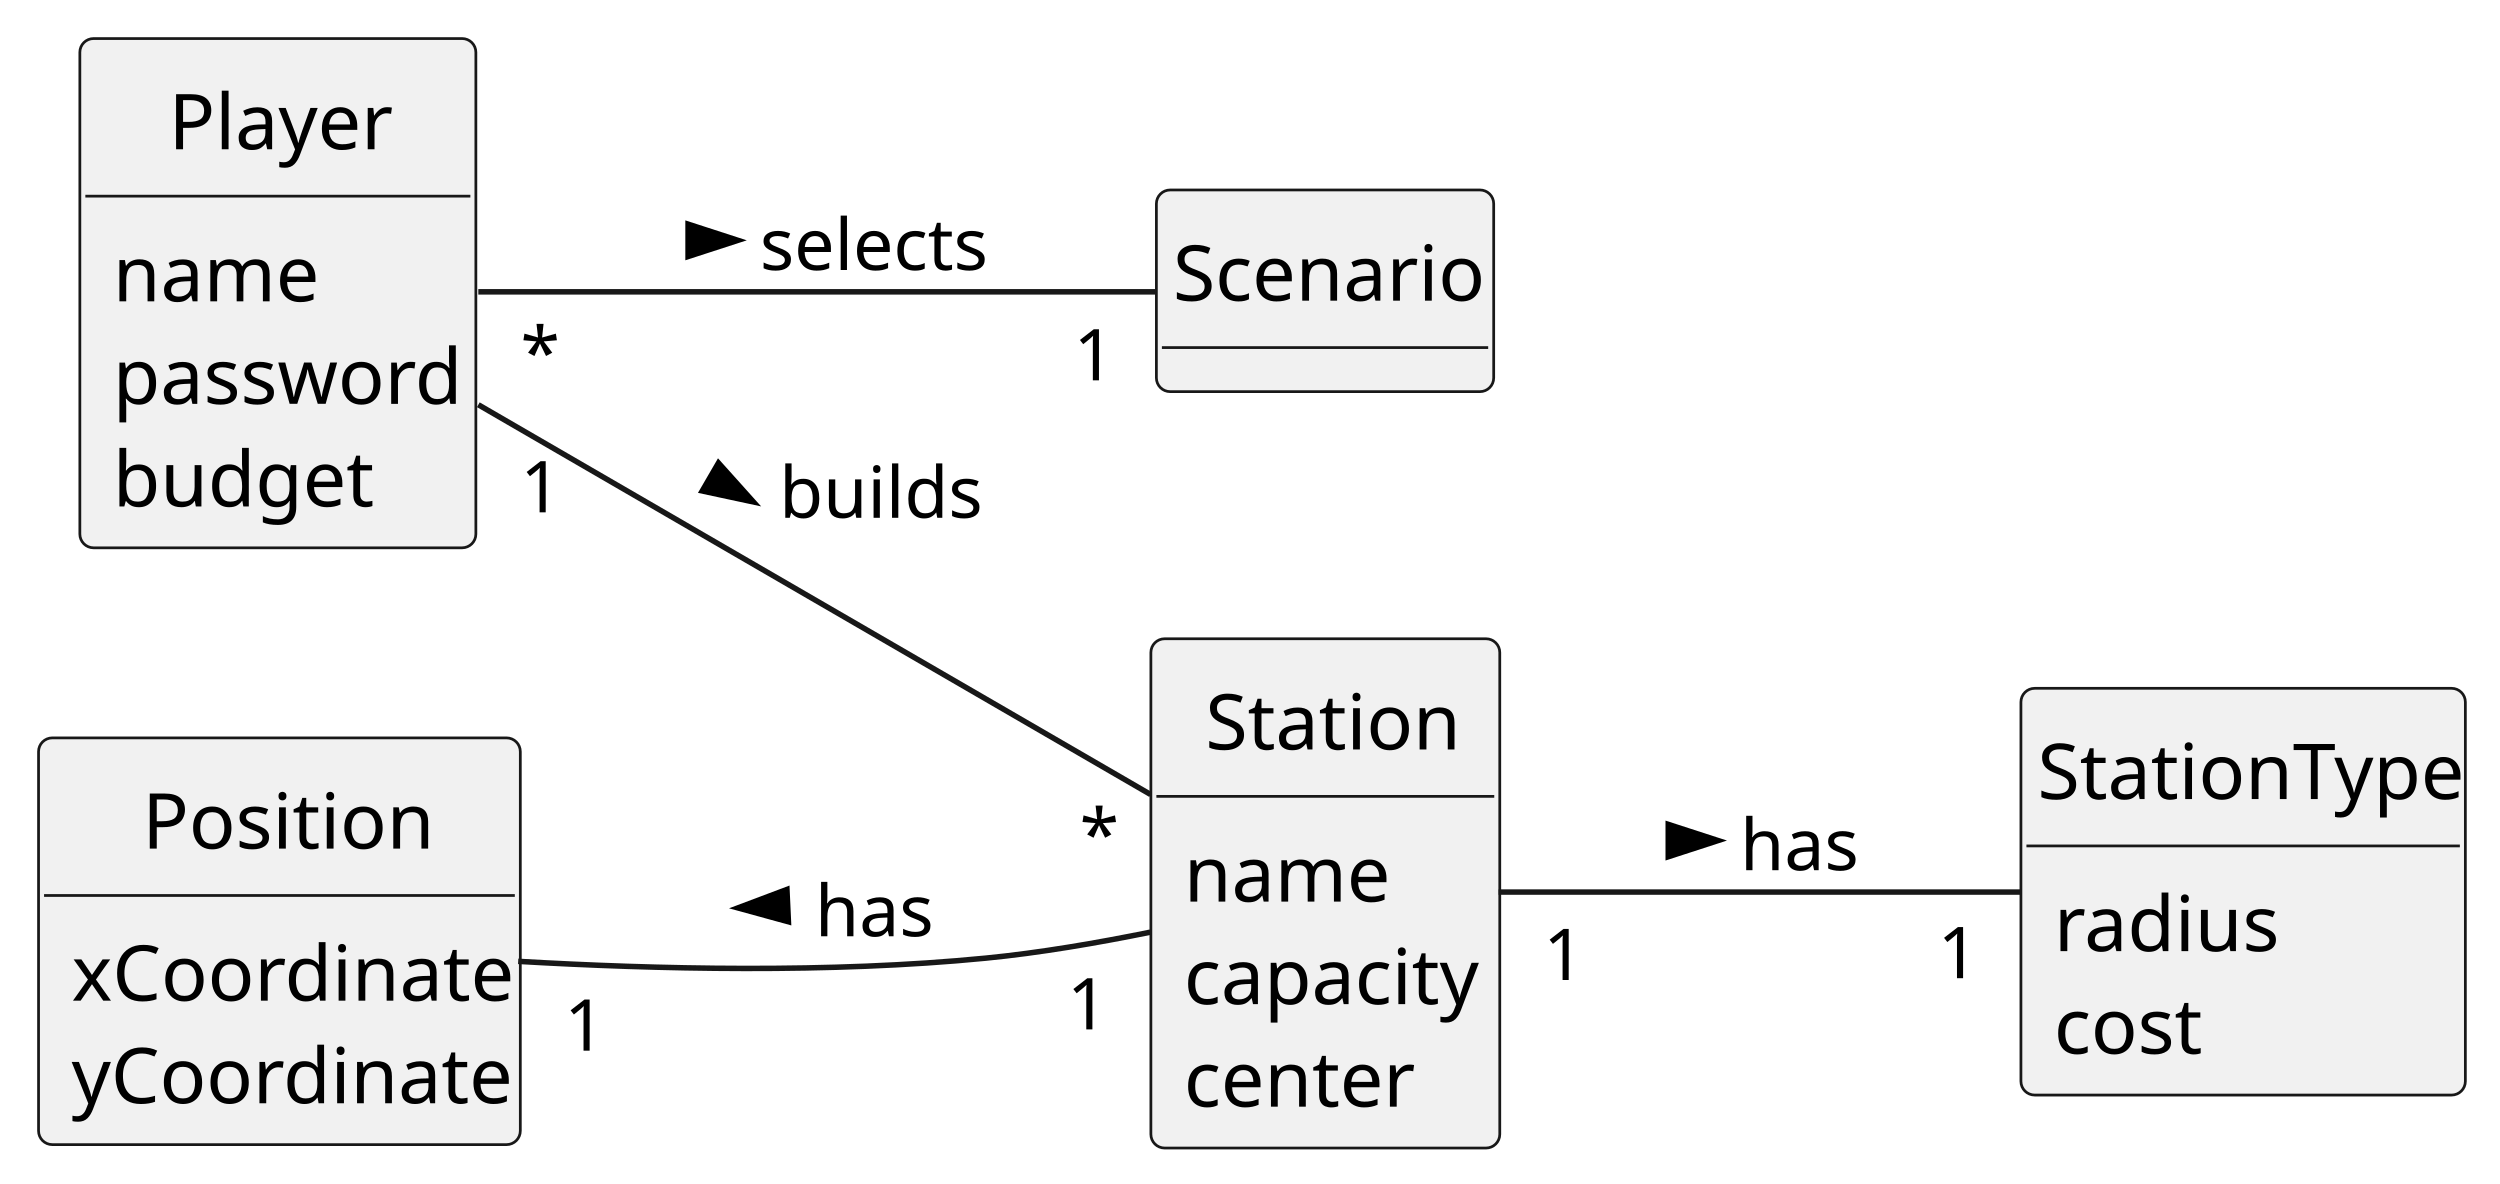
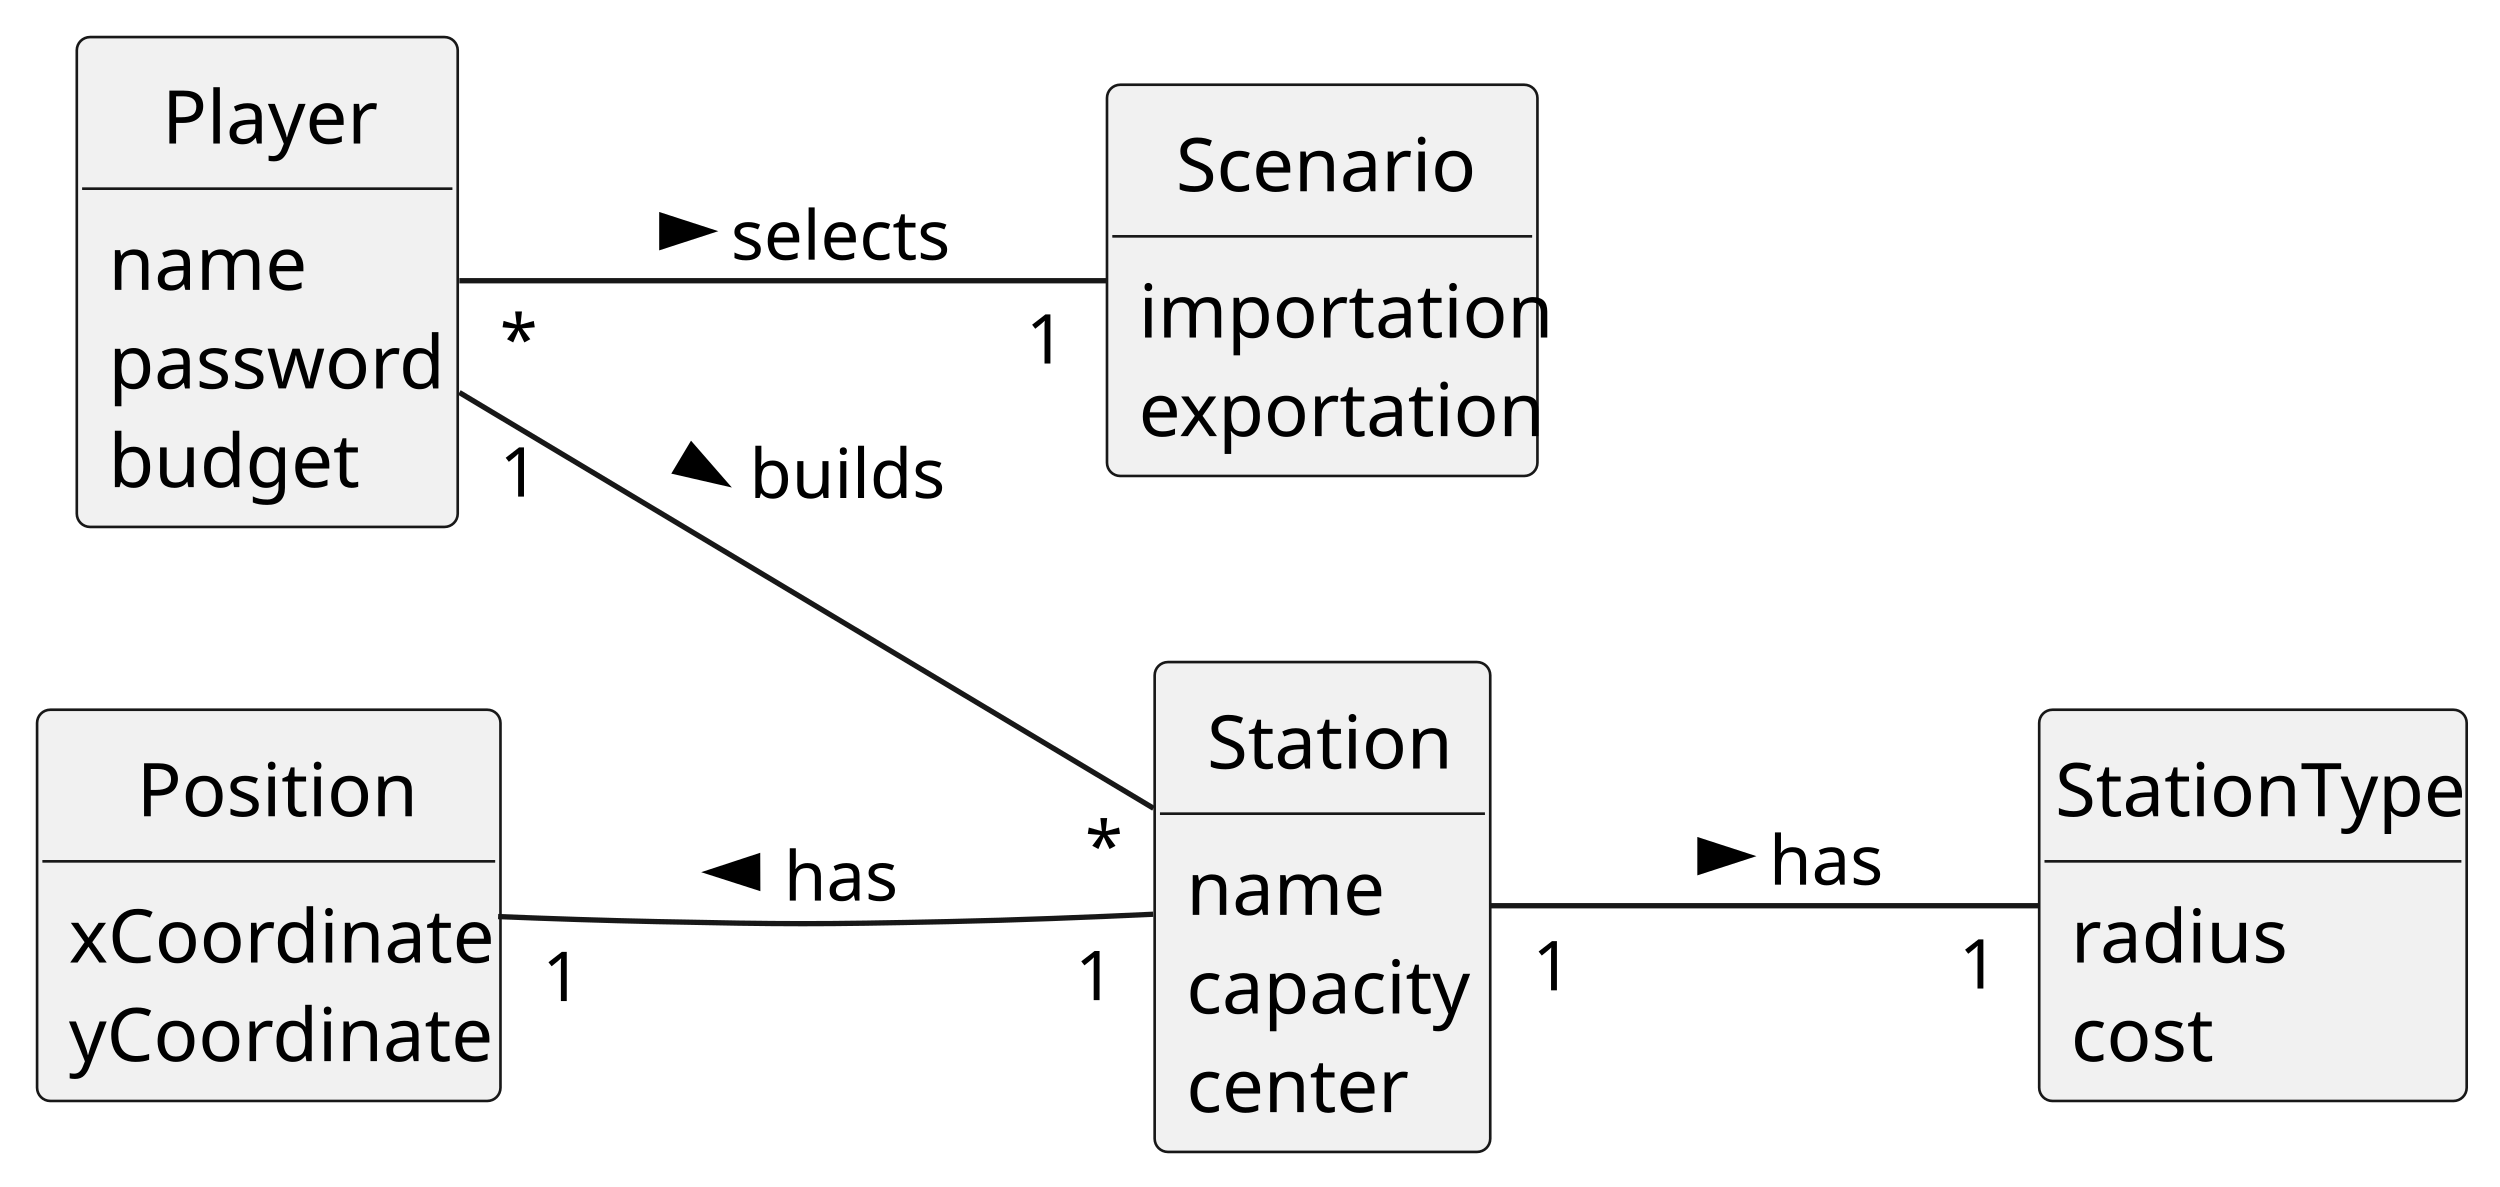
- <svg xmlns="http://www.w3.org/2000/svg" contentStyleType="text/css" height="215px" preserveAspectRatio="none" style="width:454px;height:215px;background:#FFFFFF;" version="1.1" viewBox="0 0 454 215" width="454px" zoomAndPan="magnify">
+ <svg xmlns="http://www.w3.org/2000/svg" contentStyleType="text/css" height="224px" preserveAspectRatio="none" style="width:472px;height:224px;background:#FFFFFF;" version="1.1" viewBox="0 0 472 224" width="472px" zoomAndPan="magnify">
  <defs />
  <g>
    <g id="elem_Player">
      <rect codeLine="12" fill="#F1F1F1" height="92.484" id="Player" rx="2.5" ry="2.5" style="stroke:#181818;stroke-width:0.5;" width="71.917" x="14.5" y="7" />
      <text fill="#000000" font-family="sans-serif" font-size="14" lengthAdjust="spacing" textLength="39.683" x="30.617" y="27.107">Player</text>
      <line style="stroke:#181818;stroke-width:0.5;" x1="15.5" x2="85.417" y1="35.621" y2="35.621" />
      <text fill="#000000" font-family="sans-serif" font-size="14" lengthAdjust="spacing" textLength="35.02" x="20.5" y="54.728">name</text>
      <text fill="#000000" font-family="sans-serif" font-size="14" lengthAdjust="spacing" textLength="59.917" x="20.5" y="73.35">password</text>
      <text fill="#000000" font-family="sans-serif" font-size="14" lengthAdjust="spacing" textLength="42.82" x="20.5" y="91.971">budget</text>
    </g>
    <g id="elem_Station">
-       <rect codeLine="18" fill="#F1F1F1" height="92.484" id="Station" rx="2.5" ry="2.5" style="stroke:#181818;stroke-width:0.5;" width="63.358" x="209" y="116" />
-       <text fill="#000000" font-family="sans-serif" font-size="14" lengthAdjust="spacing" textLength="43.586" x="218.886" y="136.107">Station</text>
-       <line style="stroke:#181818;stroke-width:0.5;" x1="210" x2="271.358" y1="144.621" y2="144.621" />
-       <text fill="#000000" font-family="sans-serif" font-size="14" lengthAdjust="spacing" textLength="35.02" x="215" y="163.728">name</text>
-       <text fill="#000000" font-family="sans-serif" font-size="14" lengthAdjust="spacing" textLength="51.358" x="215" y="182.35">capacity</text>
-       <text fill="#000000" font-family="sans-serif" font-size="14" lengthAdjust="spacing" textLength="38.91" x="215" y="200.971">center</text>
+       <rect codeLine="18" fill="#F1F1F1" height="92.484" id="Station" rx="2.5" ry="2.5" style="stroke:#181818;stroke-width:0.5;" width="63.358" x="218" y="125" />
+       <text fill="#000000" font-family="sans-serif" font-size="14" lengthAdjust="spacing" textLength="43.586" x="227.886" y="145.107">Station</text>
+       <line style="stroke:#181818;stroke-width:0.5;" x1="219" x2="280.358" y1="153.621" y2="153.621" />
+       <text fill="#000000" font-family="sans-serif" font-size="14" lengthAdjust="spacing" textLength="35.02" x="224" y="172.728">name</text>
+       <text fill="#000000" font-family="sans-serif" font-size="14" lengthAdjust="spacing" textLength="51.358" x="224" y="191.35">capacity</text>
+       <text fill="#000000" font-family="sans-serif" font-size="14" lengthAdjust="spacing" textLength="38.91" x="224" y="209.971">center</text>
    </g>
    <g id="elem_StationType">
-       <rect codeLine="24" fill="#F1F1F1" height="73.863" id="StationType" rx="2.5" ry="2.5" style="stroke:#181818;stroke-width:0.5;" width="80.71" x="367" y="125" />
-       <text fill="#000000" font-family="sans-serif" font-size="14" lengthAdjust="spacing" textLength="74.71" x="370" y="145.107">StationType</text>
-       <line style="stroke:#181818;stroke-width:0.5;" x1="368" x2="446.71" y1="153.621" y2="153.621" />
-       <text fill="#000000" font-family="sans-serif" font-size="14" lengthAdjust="spacing" textLength="38.131" x="373" y="172.728">radius</text>
-       <text fill="#000000" font-family="sans-serif" font-size="14" lengthAdjust="spacing" textLength="25.676" x="373" y="191.35">cost</text>
+       <rect codeLine="24" fill="#F1F1F1" height="73.863" id="StationType" rx="2.5" ry="2.5" style="stroke:#181818;stroke-width:0.5;" width="80.71" x="385" y="134" />
+       <text fill="#000000" font-family="sans-serif" font-size="14" lengthAdjust="spacing" textLength="74.71" x="388" y="154.107">StationType</text>
+       <line style="stroke:#181818;stroke-width:0.5;" x1="386" x2="464.71" y1="162.621" y2="162.621" />
+       <text fill="#000000" font-family="sans-serif" font-size="14" lengthAdjust="spacing" textLength="38.131" x="391" y="181.728">radius</text>
+       <text fill="#000000" font-family="sans-serif" font-size="14" lengthAdjust="spacing" textLength="25.676" x="391" y="200.35">cost</text>
    </g>
    <g id="elem_Position">
      <rect codeLine="29" fill="#F1F1F1" height="73.863" id="Position" rx="2.5" ry="2.5" style="stroke:#181818;stroke-width:0.5;" width="87.489" x="7" y="134" />
      <text fill="#000000" font-family="sans-serif" font-size="14" lengthAdjust="spacing" textLength="49.807" x="25.841" y="154.107">Position</text>
      <line style="stroke:#181818;stroke-width:0.5;" x1="8" x2="93.489" y1="162.621" y2="162.621" />
      <text fill="#000000" font-family="sans-serif" font-size="14" lengthAdjust="spacing" textLength="75.489" x="13" y="181.728">xCoordinate</text>
      <text fill="#000000" font-family="sans-serif" font-size="14" lengthAdjust="spacing" textLength="75.489" x="13" y="200.35">yCoordinate</text>
    </g>
    <g id="elem_Scenario">
-       <rect codeLine="34" fill="#F1F1F1" height="36.621" id="Scenario" rx="2.5" ry="2.5" style="stroke:#181818;stroke-width:0.5;" width="61.255" x="210" y="34.5" />
-       <text fill="#000000" font-family="sans-serif" font-size="14" lengthAdjust="spacing" textLength="55.255" x="213" y="54.607">Scenario</text>
-       <line style="stroke:#181818;stroke-width:0.5;" x1="211" x2="270.255" y1="63.121" y2="63.121" />
+       <rect codeLine="34" fill="#F1F1F1" height="73.863" id="Scenario" rx="2.5" ry="2.5" style="stroke:#181818;stroke-width:0.5;" width="81.269" x="209" y="16" />
+       <text fill="#000000" font-family="sans-serif" font-size="14" lengthAdjust="spacing" textLength="55.255" x="222.007" y="36.107">Scenario</text>
+       <line style="stroke:#181818;stroke-width:0.5;" x1="210" x2="289.269" y1="44.621" y2="44.621" />
+       <text fill="#000000" font-family="sans-serif" font-size="14" lengthAdjust="spacing" textLength="69.255" x="215" y="63.728">importation</text>
+       <text fill="#000000" font-family="sans-serif" font-size="14" lengthAdjust="spacing" textLength="69.269" x="215" y="82.35">exportation</text>
    </g>
    <g id="link_Station_StationType">
-       <path codeLine="40" d="M272.15,162 C298.9,162 337.87,162 366.96,162 " fill="none" id="Station-StationType" style="stroke:#181818;stroke-width:1.0;" />
-       <polygon fill="#000000" points="312,152.645,302.955,149.707,302.955,155.584,312,152.645" style="stroke:#000000;stroke-width:1.0;" />
-       <text fill="#000000" font-family="sans-serif" font-size="13" lengthAdjust="spacing" textLength="20.96" x="316" y="158.028">has</text>
-       <text fill="#000000" font-family="sans-serif" font-size="13" lengthAdjust="spacing" textLength="7.23" x="280.264" y="177.972">1</text>
-       <text fill="#000000" font-family="sans-serif" font-size="13" lengthAdjust="spacing" textLength="7.23" x="351.888" y="177.635">1</text>
+       <path codeLine="42" d="M281.21,171 C310.09,171 353.47,171 384.93,171 " fill="none" id="Station-StationType" style="stroke:#181818;stroke-width:1.0;" />
+       <polygon fill="#000000" points="330,161.645,320.955,158.707,320.955,164.584,330,161.645" style="stroke:#000000;stroke-width:1.0;" />
+       <text fill="#000000" font-family="sans-serif" font-size="13" lengthAdjust="spacing" textLength="20.96" x="334" y="167.028">has</text>
+       <text fill="#000000" font-family="sans-serif" font-size="13" lengthAdjust="spacing" textLength="7.23" x="289.337" y="186.972">1</text>
+       <text fill="#000000" font-family="sans-serif" font-size="13" lengthAdjust="spacing" textLength="7.23" x="369.853" y="186.635">1</text>
    </g>
    <g id="link_Player_Station">
-       <path codeLine="41" d="M86.86,73.5 C122.07,93.91 175.55,124.92 208.96,144.29 " fill="none" id="Player-Station" style="stroke:#181818;stroke-width:1.0;" />
-       <polygon fill="#000000" points="136.826,91.153,130.475,84.074,127.526,89.159,136.826,91.153" style="stroke:#000000;stroke-width:1.0;" />
+       <path codeLine="43" d="M86.72,74.1 C124.02,96.44 182.3,131.35 217.79,152.61 " fill="none" id="Player-Station" style="stroke:#181818;stroke-width:1.0;" />
+       <polygon fill="#000000" points="136.789,91.215,130.54,84.046,127.52,89.088,136.789,91.215" style="stroke:#000000;stroke-width:1.0;" />
      <text fill="#000000" font-family="sans-serif" font-size="13" lengthAdjust="spacing" textLength="33.966" x="141.5" y="94.028">builds</text>
-       <text fill="#000000" font-family="sans-serif" font-size="13" lengthAdjust="spacing" textLength="7.23" x="94.488" y="93.038">1</text>
-       <text fill="#000000" font-family="sans-serif" font-size="13" lengthAdjust="spacing" textLength="5.059" x="196.054" y="156.166">*</text>
+       <text fill="#000000" font-family="sans-serif" font-size="13" lengthAdjust="spacing" textLength="7.23" x="94.322" y="93.752">1</text>
+       <text fill="#000000" font-family="sans-serif" font-size="13" lengthAdjust="spacing" textLength="5.059" x="204.844" y="164.329">*</text>
    </g>
    <g id="link_Player_Scenario">
-       <path codeLine="42" d="M86.86,53 C122.39,53 176.52,53 209.86,53 " fill="none" id="Player-Scenario" style="stroke:#181818;stroke-width:1.0;" />
+       <path codeLine="44" d="M86.72,53 C121.03,53 173.1,53 208.85,53 " fill="none" id="Player-Scenario" style="stroke:#181818;stroke-width:1.0;" />
      <polygon fill="#000000" points="134,43.645,124.955,40.707,124.955,46.584,134,43.645" style="stroke:#000000;stroke-width:1.0;" />
      <text fill="#000000" font-family="sans-serif" font-size="13" lengthAdjust="spacing" textLength="40.46" x="138" y="49.028">selects</text>
-       <text fill="#000000" font-family="sans-serif" font-size="13" lengthAdjust="spacing" textLength="5.059" x="94.525" y="68.683">*</text>
-       <text fill="#000000" font-family="sans-serif" font-size="13" lengthAdjust="spacing" textLength="7.23" x="194.962" y="69.071">1</text>
+       <text fill="#000000" font-family="sans-serif" font-size="13" lengthAdjust="spacing" textLength="5.059" x="94.357" y="68.683">*</text>
+       <text fill="#000000" font-family="sans-serif" font-size="13" lengthAdjust="spacing" textLength="7.23" x="193.706" y="68.635">1</text>
    </g>
    <g id="link_Position_Station">
-       <path codeLine="43" d="M94.1,174.58 C118.92,176.02 150.79,176.77 179,174 C188.8,173.04 199.38,171.22 208.9,169.28 " fill="none" id="Position-Station" style="stroke:#181818;stroke-width:1.0;" />
-       <polygon fill="#000000" points="134.005,164.876,143.176,167.395,142.905,161.523,134.005,164.876" style="stroke:#000000;stroke-width:1.0;" />
+       <path codeLine="45" d="M94.04,173.05 C103.88,173.45 114.3,173.8 124,174 C148.44,174.51 154.56,174.53 179,174 C191.68,173.73 205.65,173.17 217.72,172.61 " fill="none" id="Position-Station" style="stroke:#181818;stroke-width:1.0;" />
+       <polygon fill="#000000" points="134,164.663,143.055,167.57,143.035,161.692,134,164.663" style="stroke:#000000;stroke-width:1.0;" />
      <text fill="#000000" font-family="sans-serif" font-size="13" lengthAdjust="spacing" textLength="20.96" x="148" y="170.028">has</text>
-       <text fill="#000000" font-family="sans-serif" font-size="13" lengthAdjust="spacing" textLength="7.23" x="102.467" y="190.798">1</text>
-       <text fill="#000000" font-family="sans-serif" font-size="13" lengthAdjust="spacing" textLength="7.23" x="193.768" y="186.935">1</text>
+       <text fill="#000000" font-family="sans-serif" font-size="13" lengthAdjust="spacing" textLength="7.23" x="102.396" y="188.996">1</text>
+       <text fill="#000000" font-family="sans-serif" font-size="13" lengthAdjust="spacing" textLength="7.23" x="202.988" y="188.829">1</text>
    </g>
  </g>
</svg>
